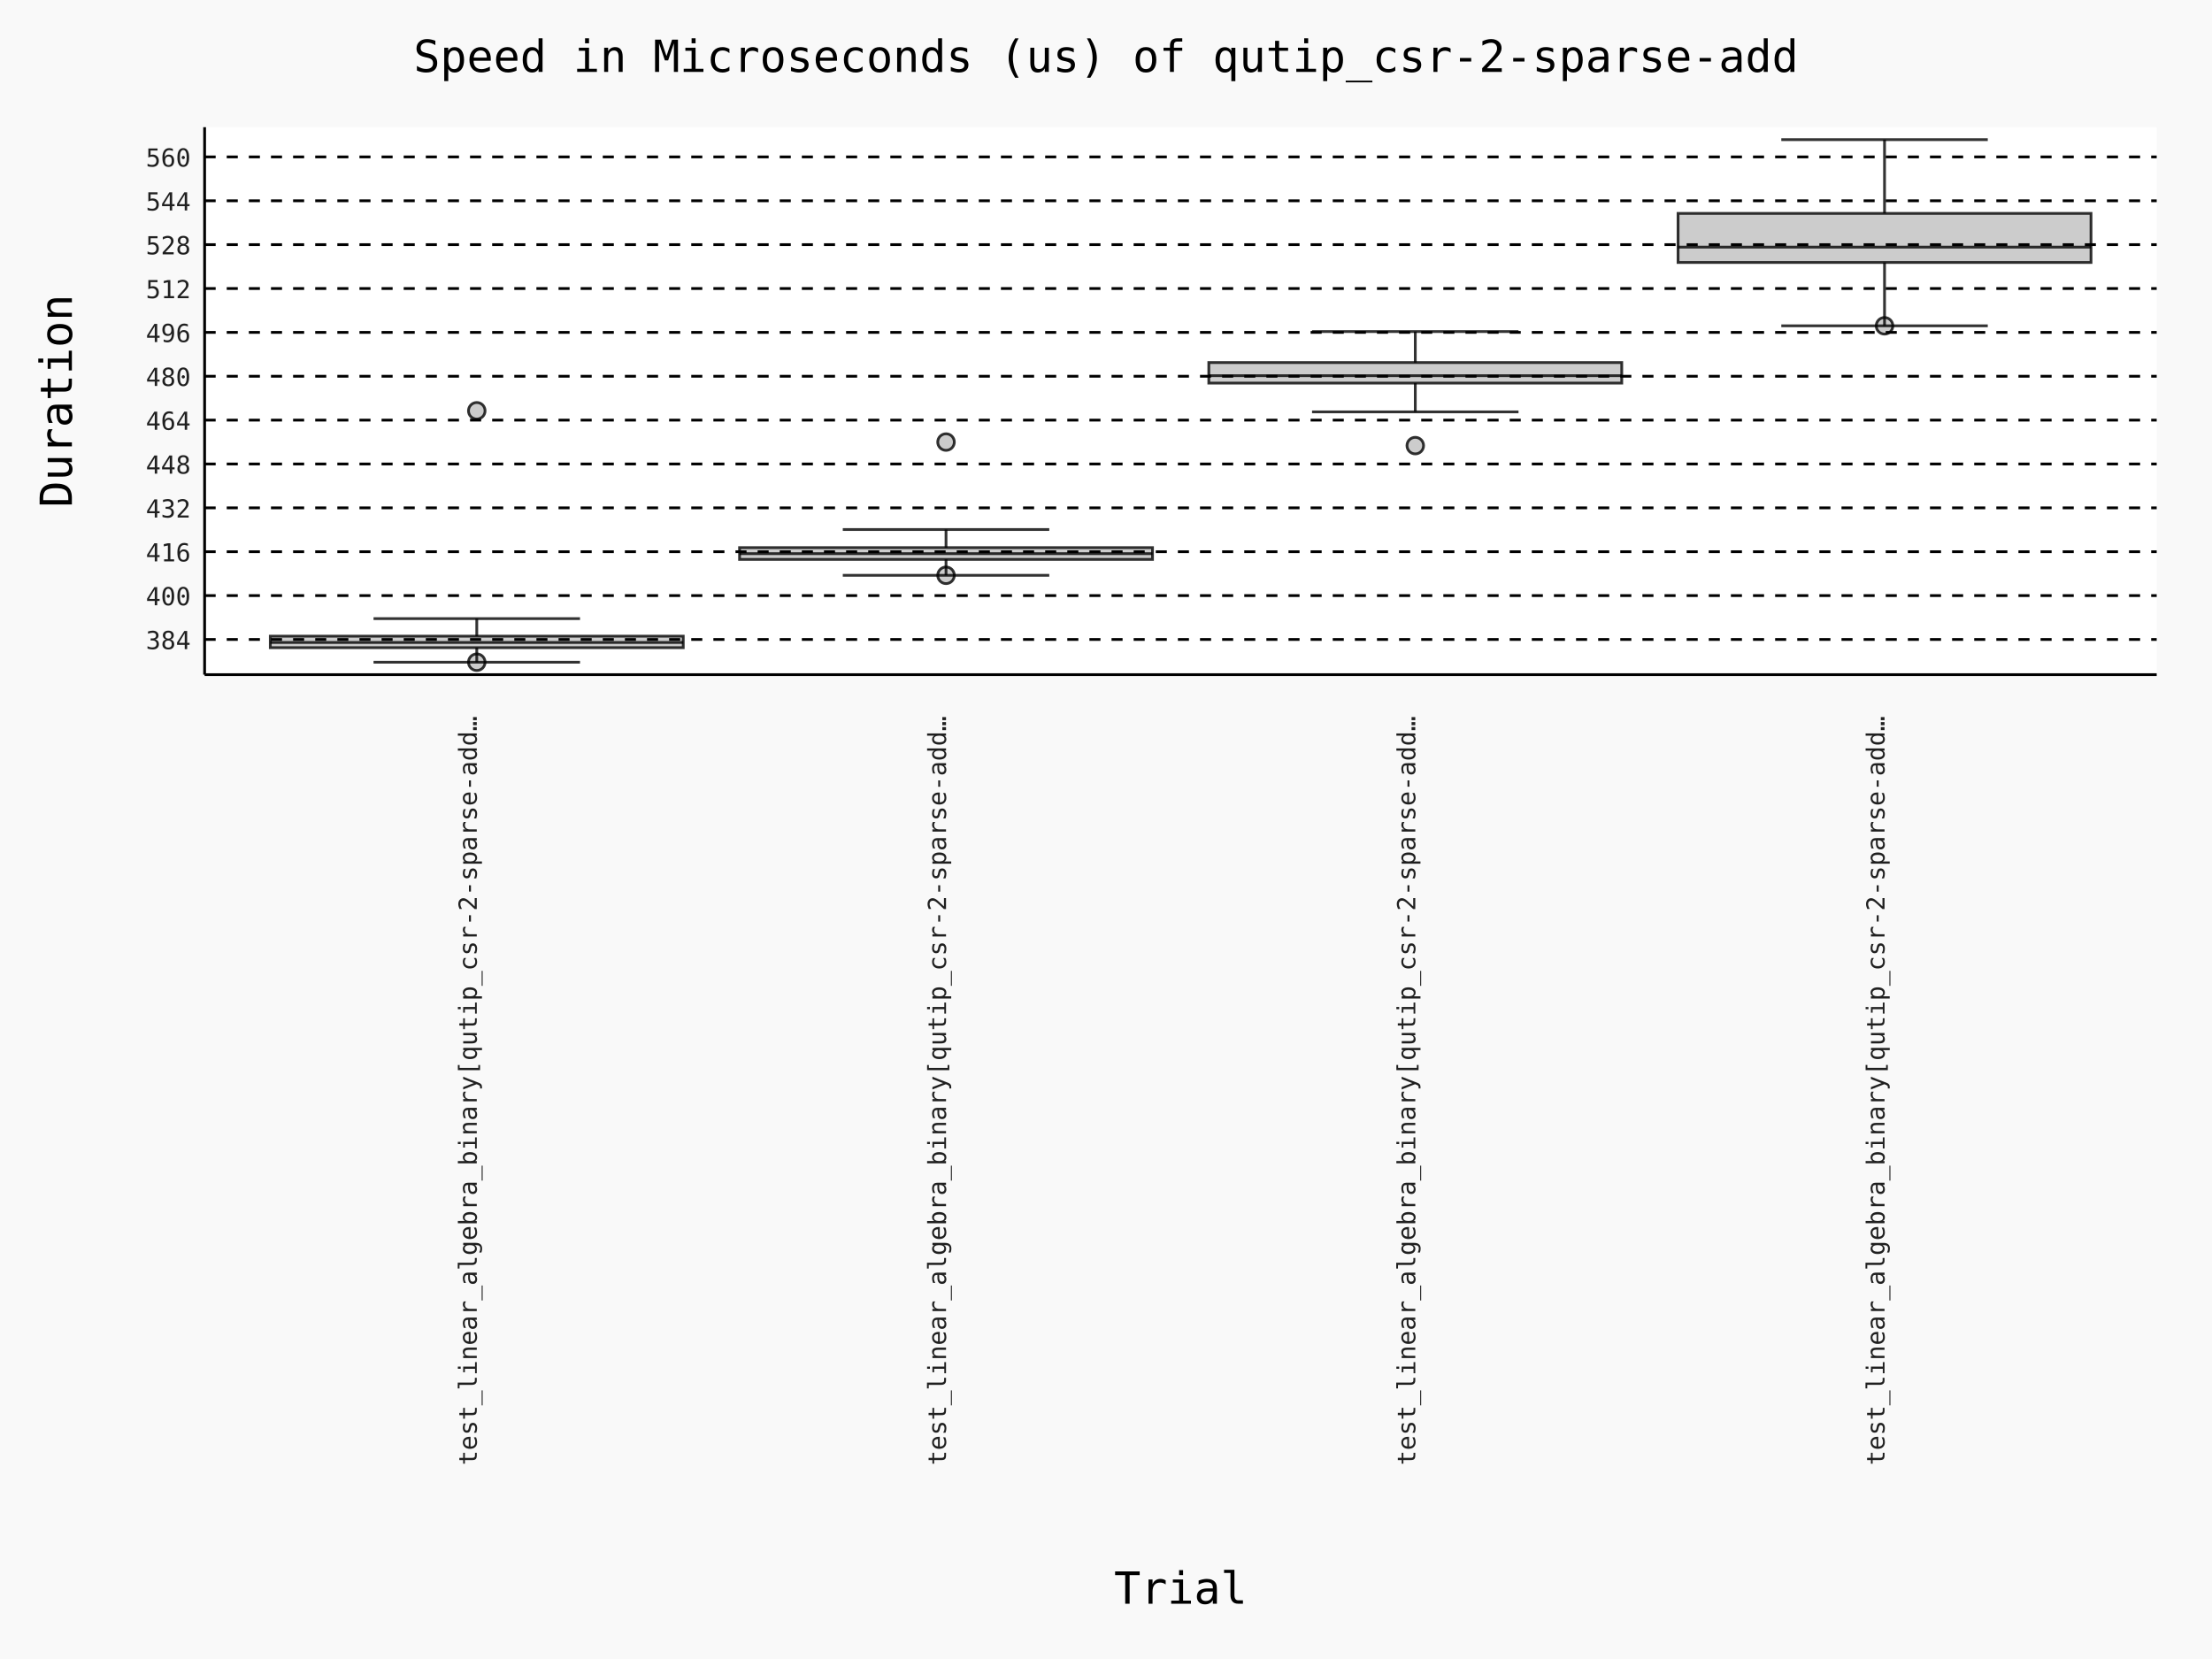
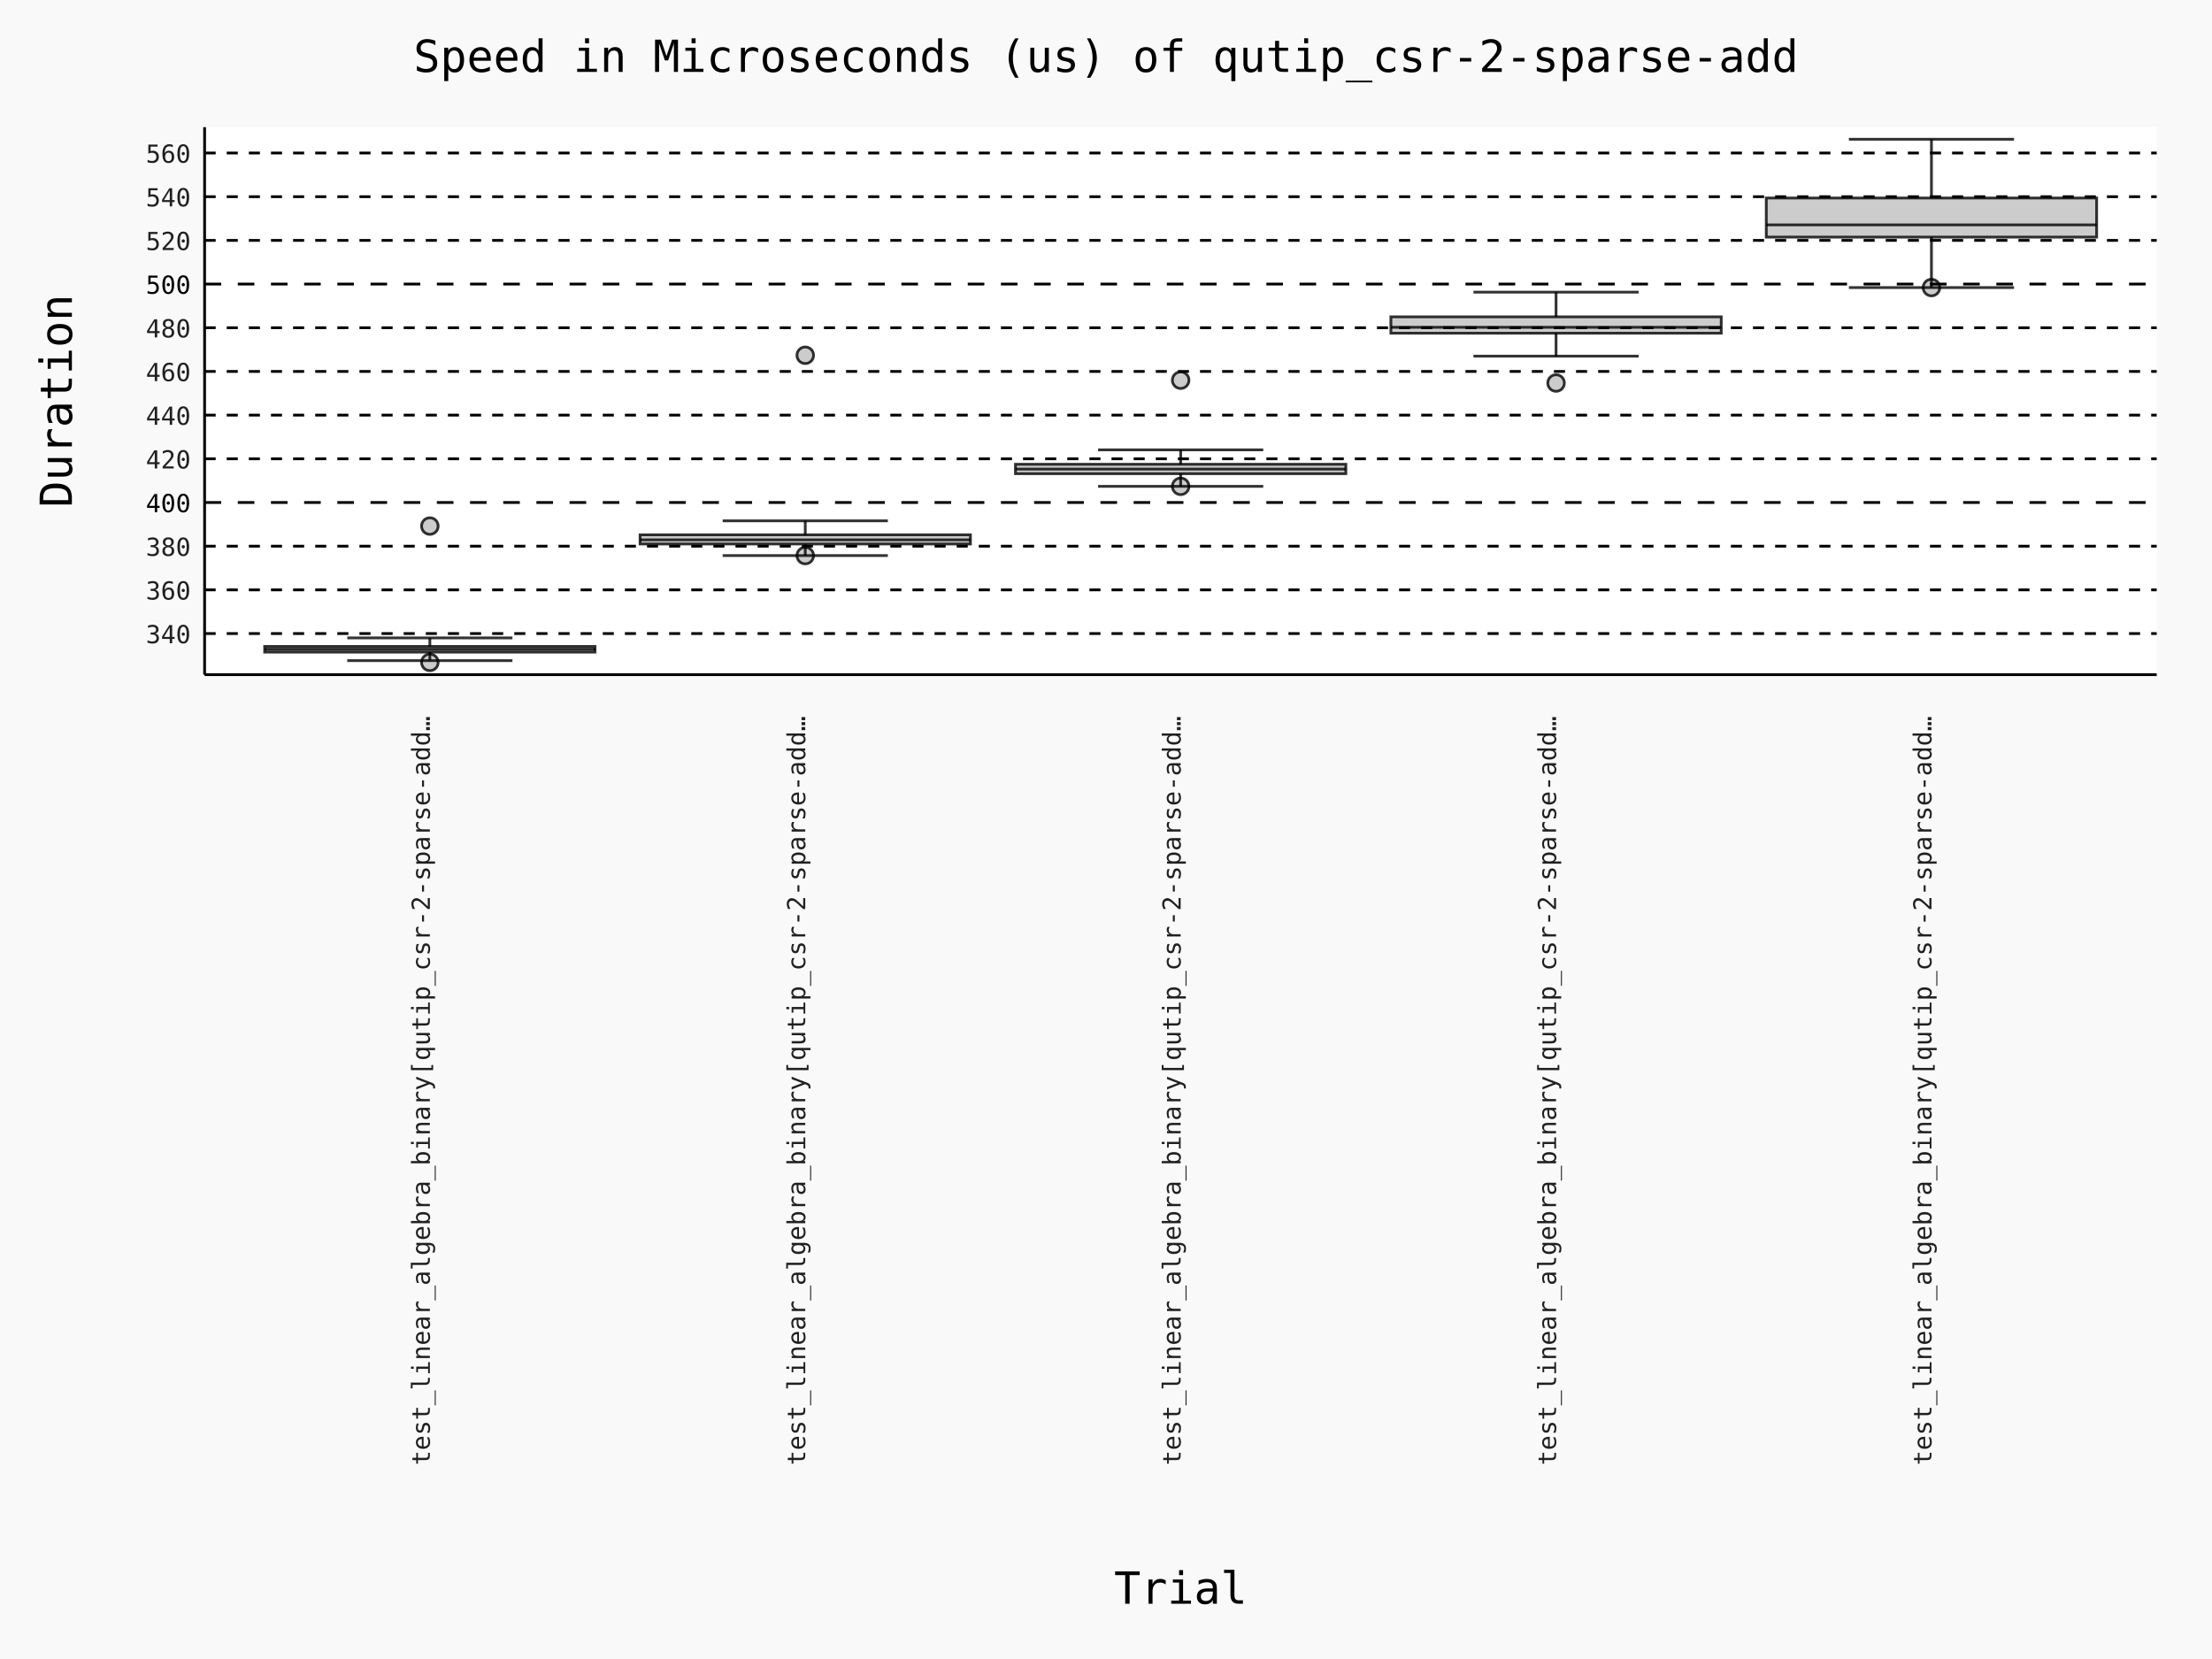
- <svg xmlns="http://www.w3.org/2000/svg" id="chart-ed6ed7a1-5dc1-4bd1-8039-1e79a481fcae" class="pygal-chart" viewBox="0 0 800 600">
+ <svg xmlns="http://www.w3.org/2000/svg" id="chart-67e3d52d-fc0d-46cf-bc72-284a0d3dae7b" class="pygal-chart" viewBox="0 0 800 600">
  <defs>
-     <style type="text/css">#chart-ed6ed7a1-5dc1-4bd1-8039-1e79a481fcae{-webkit-user-select:none;-webkit-font-smoothing:antialiased;font-family:Consolas,"Deja Vu Sans Mono","Bitstream Vera Sans Mono","Courier New",monospace}#chart-ed6ed7a1-5dc1-4bd1-8039-1e79a481fcae .title{font-family:Consolas,"Deja Vu Sans Mono","Bitstream Vera Sans Mono","Courier New",monospace;font-size:16px}#chart-ed6ed7a1-5dc1-4bd1-8039-1e79a481fcae .legends .legend text{font-family:Consolas,"Deja Vu Sans Mono","Bitstream Vera Sans Mono","Courier New",monospace;font-size:14px}#chart-ed6ed7a1-5dc1-4bd1-8039-1e79a481fcae .axis text{font-family:Consolas,"Deja Vu Sans Mono","Bitstream Vera Sans Mono","Courier New",monospace;font-size:10px}#chart-ed6ed7a1-5dc1-4bd1-8039-1e79a481fcae .axis text.major{font-family:Consolas,"Deja Vu Sans Mono","Bitstream Vera Sans Mono","Courier New",monospace;font-size:10px}#chart-ed6ed7a1-5dc1-4bd1-8039-1e79a481fcae .text-overlay text.value{font-family:Consolas,"Deja Vu Sans Mono","Bitstream Vera Sans Mono","Courier New",monospace;font-size:16px}#chart-ed6ed7a1-5dc1-4bd1-8039-1e79a481fcae .text-overlay text.label{font-family:Consolas,"Deja Vu Sans Mono","Bitstream Vera Sans Mono","Courier New",monospace;font-size:10px}#chart-ed6ed7a1-5dc1-4bd1-8039-1e79a481fcae .tooltip{font-family:Consolas,"Deja Vu Sans Mono","Bitstream Vera Sans Mono","Courier New",monospace;font-size:14px}#chart-ed6ed7a1-5dc1-4bd1-8039-1e79a481fcae text.no_data{font-family:Consolas,"Deja Vu Sans Mono","Bitstream Vera Sans Mono","Courier New",monospace;font-size:64px}
- #chart-ed6ed7a1-5dc1-4bd1-8039-1e79a481fcae{background-color:rgba(249,249,249,1)}#chart-ed6ed7a1-5dc1-4bd1-8039-1e79a481fcae path,#chart-ed6ed7a1-5dc1-4bd1-8039-1e79a481fcae line,#chart-ed6ed7a1-5dc1-4bd1-8039-1e79a481fcae rect,#chart-ed6ed7a1-5dc1-4bd1-8039-1e79a481fcae circle{-webkit-transition:150ms;-moz-transition:150ms;transition:150ms}#chart-ed6ed7a1-5dc1-4bd1-8039-1e79a481fcae .graph &gt; .background{fill:rgba(249,249,249,1)}#chart-ed6ed7a1-5dc1-4bd1-8039-1e79a481fcae .plot &gt; .background{fill:rgba(255,255,255,1)}#chart-ed6ed7a1-5dc1-4bd1-8039-1e79a481fcae .graph{fill:rgba(0,0,0,.87)}#chart-ed6ed7a1-5dc1-4bd1-8039-1e79a481fcae text.no_data{fill:rgba(0,0,0,1)}#chart-ed6ed7a1-5dc1-4bd1-8039-1e79a481fcae .title{fill:rgba(0,0,0,1)}#chart-ed6ed7a1-5dc1-4bd1-8039-1e79a481fcae .legends .legend text{fill:rgba(0,0,0,.87)}#chart-ed6ed7a1-5dc1-4bd1-8039-1e79a481fcae .legends .legend:hover text{fill:rgba(0,0,0,1)}#chart-ed6ed7a1-5dc1-4bd1-8039-1e79a481fcae .axis .line{stroke:rgba(0,0,0,1)}#chart-ed6ed7a1-5dc1-4bd1-8039-1e79a481fcae .axis .guide.line{stroke:rgba(0,0,0,.54)}#chart-ed6ed7a1-5dc1-4bd1-8039-1e79a481fcae .axis .major.line{stroke:rgba(0,0,0,.87)}#chart-ed6ed7a1-5dc1-4bd1-8039-1e79a481fcae .axis text.major{fill:rgba(0,0,0,1)}#chart-ed6ed7a1-5dc1-4bd1-8039-1e79a481fcae .axis.y .guides:hover .guide.line,#chart-ed6ed7a1-5dc1-4bd1-8039-1e79a481fcae .line-graph .axis.x .guides:hover .guide.line,#chart-ed6ed7a1-5dc1-4bd1-8039-1e79a481fcae .stackedline-graph .axis.x .guides:hover .guide.line,#chart-ed6ed7a1-5dc1-4bd1-8039-1e79a481fcae .xy-graph .axis.x .guides:hover .guide.line{stroke:rgba(0,0,0,1)}#chart-ed6ed7a1-5dc1-4bd1-8039-1e79a481fcae .axis .guides:hover text{fill:rgba(0,0,0,1)}#chart-ed6ed7a1-5dc1-4bd1-8039-1e79a481fcae .reactive{fill-opacity:.7;stroke-opacity:.8;stroke-width:1}#chart-ed6ed7a1-5dc1-4bd1-8039-1e79a481fcae .ci{stroke:rgba(0,0,0,.87)}#chart-ed6ed7a1-5dc1-4bd1-8039-1e79a481fcae .reactive.active,#chart-ed6ed7a1-5dc1-4bd1-8039-1e79a481fcae .active .reactive{fill-opacity:.8;stroke-opacity:.9;stroke-width:4}#chart-ed6ed7a1-5dc1-4bd1-8039-1e79a481fcae .ci .reactive.active{stroke-width:1.5}#chart-ed6ed7a1-5dc1-4bd1-8039-1e79a481fcae .series text{fill:rgba(0,0,0,1)}#chart-ed6ed7a1-5dc1-4bd1-8039-1e79a481fcae .tooltip rect{fill:rgba(255,255,255,1);stroke:rgba(0,0,0,1);-webkit-transition:opacity 150ms;-moz-transition:opacity 150ms;transition:opacity 150ms}#chart-ed6ed7a1-5dc1-4bd1-8039-1e79a481fcae .tooltip .label{fill:rgba(0,0,0,.87)}#chart-ed6ed7a1-5dc1-4bd1-8039-1e79a481fcae .tooltip .label{fill:rgba(0,0,0,.87)}#chart-ed6ed7a1-5dc1-4bd1-8039-1e79a481fcae .tooltip .legend{font-size:.8em;fill:rgba(0,0,0,.54)}#chart-ed6ed7a1-5dc1-4bd1-8039-1e79a481fcae .tooltip .x_label{font-size:.6em;fill:rgba(0,0,0,1)}#chart-ed6ed7a1-5dc1-4bd1-8039-1e79a481fcae .tooltip .xlink{font-size:.5em;text-decoration:underline}#chart-ed6ed7a1-5dc1-4bd1-8039-1e79a481fcae .tooltip .value{font-size:1.5em}#chart-ed6ed7a1-5dc1-4bd1-8039-1e79a481fcae .bound{font-size:.5em}#chart-ed6ed7a1-5dc1-4bd1-8039-1e79a481fcae .max-value{font-size:.75em;fill:rgba(0,0,0,.54)}#chart-ed6ed7a1-5dc1-4bd1-8039-1e79a481fcae .map-element{fill:rgba(255,255,255,1);stroke:rgba(0,0,0,.54) !important}#chart-ed6ed7a1-5dc1-4bd1-8039-1e79a481fcae .map-element .reactive{fill-opacity:inherit;stroke-opacity:inherit}#chart-ed6ed7a1-5dc1-4bd1-8039-1e79a481fcae .color-0,#chart-ed6ed7a1-5dc1-4bd1-8039-1e79a481fcae .color-0 a:visited{stroke:#000000;fill:#000000}#chart-ed6ed7a1-5dc1-4bd1-8039-1e79a481fcae .color-1,#chart-ed6ed7a1-5dc1-4bd1-8039-1e79a481fcae .color-1 a:visited{stroke:#000000;fill:#000000}#chart-ed6ed7a1-5dc1-4bd1-8039-1e79a481fcae .color-2,#chart-ed6ed7a1-5dc1-4bd1-8039-1e79a481fcae .color-2 a:visited{stroke:#000000;fill:#000000}#chart-ed6ed7a1-5dc1-4bd1-8039-1e79a481fcae .color-3,#chart-ed6ed7a1-5dc1-4bd1-8039-1e79a481fcae .color-3 a:visited{stroke:#000000;fill:#000000}#chart-ed6ed7a1-5dc1-4bd1-8039-1e79a481fcae .text-overlay .color-0 text{fill:white}#chart-ed6ed7a1-5dc1-4bd1-8039-1e79a481fcae .text-overlay .color-1 text{fill:white}#chart-ed6ed7a1-5dc1-4bd1-8039-1e79a481fcae .text-overlay .color-2 text{fill:white}#chart-ed6ed7a1-5dc1-4bd1-8039-1e79a481fcae .text-overlay .color-3 text{fill:white}
- #chart-ed6ed7a1-5dc1-4bd1-8039-1e79a481fcae text.no_data{text-anchor:middle}#chart-ed6ed7a1-5dc1-4bd1-8039-1e79a481fcae .guide.line{fill:none}#chart-ed6ed7a1-5dc1-4bd1-8039-1e79a481fcae .centered{text-anchor:middle}#chart-ed6ed7a1-5dc1-4bd1-8039-1e79a481fcae .title{text-anchor:middle}#chart-ed6ed7a1-5dc1-4bd1-8039-1e79a481fcae .legends .legend text{fill-opacity:1}#chart-ed6ed7a1-5dc1-4bd1-8039-1e79a481fcae .axis.x text{text-anchor:middle}#chart-ed6ed7a1-5dc1-4bd1-8039-1e79a481fcae .axis.x:not(.web) text[transform]{text-anchor:start}#chart-ed6ed7a1-5dc1-4bd1-8039-1e79a481fcae .axis.x:not(.web) text[transform].backwards{text-anchor:end}#chart-ed6ed7a1-5dc1-4bd1-8039-1e79a481fcae .axis.y text{text-anchor:end}#chart-ed6ed7a1-5dc1-4bd1-8039-1e79a481fcae .axis.y text[transform].backwards{text-anchor:start}#chart-ed6ed7a1-5dc1-4bd1-8039-1e79a481fcae .axis.y2 text{text-anchor:start}#chart-ed6ed7a1-5dc1-4bd1-8039-1e79a481fcae .axis.y2 text[transform].backwards{text-anchor:end}#chart-ed6ed7a1-5dc1-4bd1-8039-1e79a481fcae .axis .guide.line{stroke-dasharray:4,4;stroke:black}#chart-ed6ed7a1-5dc1-4bd1-8039-1e79a481fcae .axis .major.guide.line{stroke-dasharray:6,6;stroke:black}#chart-ed6ed7a1-5dc1-4bd1-8039-1e79a481fcae .horizontal .axis.y .guide.line,#chart-ed6ed7a1-5dc1-4bd1-8039-1e79a481fcae .horizontal .axis.y2 .guide.line,#chart-ed6ed7a1-5dc1-4bd1-8039-1e79a481fcae .vertical .axis.x .guide.line{opacity:0}#chart-ed6ed7a1-5dc1-4bd1-8039-1e79a481fcae .horizontal .axis.always_show .guide.line,#chart-ed6ed7a1-5dc1-4bd1-8039-1e79a481fcae .vertical .axis.always_show .guide.line{opacity:1 !important}#chart-ed6ed7a1-5dc1-4bd1-8039-1e79a481fcae .axis.y .guides:hover .guide.line,#chart-ed6ed7a1-5dc1-4bd1-8039-1e79a481fcae .axis.y2 .guides:hover .guide.line,#chart-ed6ed7a1-5dc1-4bd1-8039-1e79a481fcae .axis.x .guides:hover .guide.line{opacity:1}#chart-ed6ed7a1-5dc1-4bd1-8039-1e79a481fcae .axis .guides:hover text{opacity:1}#chart-ed6ed7a1-5dc1-4bd1-8039-1e79a481fcae .nofill{fill:none}#chart-ed6ed7a1-5dc1-4bd1-8039-1e79a481fcae .subtle-fill{fill-opacity:.2}#chart-ed6ed7a1-5dc1-4bd1-8039-1e79a481fcae .dot{stroke-width:1px;fill-opacity:1;stroke-opacity:1}#chart-ed6ed7a1-5dc1-4bd1-8039-1e79a481fcae .dot.active{stroke-width:5px}#chart-ed6ed7a1-5dc1-4bd1-8039-1e79a481fcae .dot.negative{fill:transparent}#chart-ed6ed7a1-5dc1-4bd1-8039-1e79a481fcae text,#chart-ed6ed7a1-5dc1-4bd1-8039-1e79a481fcae tspan{stroke:none !important}#chart-ed6ed7a1-5dc1-4bd1-8039-1e79a481fcae .series text.active{opacity:1}#chart-ed6ed7a1-5dc1-4bd1-8039-1e79a481fcae .tooltip rect{fill-opacity:.95;stroke-width:.5}#chart-ed6ed7a1-5dc1-4bd1-8039-1e79a481fcae .tooltip text{fill-opacity:1}#chart-ed6ed7a1-5dc1-4bd1-8039-1e79a481fcae .showable{visibility:hidden}#chart-ed6ed7a1-5dc1-4bd1-8039-1e79a481fcae .showable.shown{visibility:visible}#chart-ed6ed7a1-5dc1-4bd1-8039-1e79a481fcae .gauge-background{fill:rgba(229,229,229,1);stroke:none}#chart-ed6ed7a1-5dc1-4bd1-8039-1e79a481fcae .bg-lines{stroke:rgba(249,249,249,1);stroke-width:2px}
+     <style type="text/css">#chart-67e3d52d-fc0d-46cf-bc72-284a0d3dae7b{-webkit-user-select:none;-webkit-font-smoothing:antialiased;font-family:Consolas,"Deja Vu Sans Mono","Bitstream Vera Sans Mono","Courier New",monospace}#chart-67e3d52d-fc0d-46cf-bc72-284a0d3dae7b .title{font-family:Consolas,"Deja Vu Sans Mono","Bitstream Vera Sans Mono","Courier New",monospace;font-size:16px}#chart-67e3d52d-fc0d-46cf-bc72-284a0d3dae7b .legends .legend text{font-family:Consolas,"Deja Vu Sans Mono","Bitstream Vera Sans Mono","Courier New",monospace;font-size:14px}#chart-67e3d52d-fc0d-46cf-bc72-284a0d3dae7b .axis text{font-family:Consolas,"Deja Vu Sans Mono","Bitstream Vera Sans Mono","Courier New",monospace;font-size:10px}#chart-67e3d52d-fc0d-46cf-bc72-284a0d3dae7b .axis text.major{font-family:Consolas,"Deja Vu Sans Mono","Bitstream Vera Sans Mono","Courier New",monospace;font-size:10px}#chart-67e3d52d-fc0d-46cf-bc72-284a0d3dae7b .text-overlay text.value{font-family:Consolas,"Deja Vu Sans Mono","Bitstream Vera Sans Mono","Courier New",monospace;font-size:16px}#chart-67e3d52d-fc0d-46cf-bc72-284a0d3dae7b .text-overlay text.label{font-family:Consolas,"Deja Vu Sans Mono","Bitstream Vera Sans Mono","Courier New",monospace;font-size:10px}#chart-67e3d52d-fc0d-46cf-bc72-284a0d3dae7b .tooltip{font-family:Consolas,"Deja Vu Sans Mono","Bitstream Vera Sans Mono","Courier New",monospace;font-size:14px}#chart-67e3d52d-fc0d-46cf-bc72-284a0d3dae7b text.no_data{font-family:Consolas,"Deja Vu Sans Mono","Bitstream Vera Sans Mono","Courier New",monospace;font-size:64px}
+ #chart-67e3d52d-fc0d-46cf-bc72-284a0d3dae7b{background-color:rgba(249,249,249,1)}#chart-67e3d52d-fc0d-46cf-bc72-284a0d3dae7b path,#chart-67e3d52d-fc0d-46cf-bc72-284a0d3dae7b line,#chart-67e3d52d-fc0d-46cf-bc72-284a0d3dae7b rect,#chart-67e3d52d-fc0d-46cf-bc72-284a0d3dae7b circle{-webkit-transition:150ms;-moz-transition:150ms;transition:150ms}#chart-67e3d52d-fc0d-46cf-bc72-284a0d3dae7b .graph &gt; .background{fill:rgba(249,249,249,1)}#chart-67e3d52d-fc0d-46cf-bc72-284a0d3dae7b .plot &gt; .background{fill:rgba(255,255,255,1)}#chart-67e3d52d-fc0d-46cf-bc72-284a0d3dae7b .graph{fill:rgba(0,0,0,.87)}#chart-67e3d52d-fc0d-46cf-bc72-284a0d3dae7b text.no_data{fill:rgba(0,0,0,1)}#chart-67e3d52d-fc0d-46cf-bc72-284a0d3dae7b .title{fill:rgba(0,0,0,1)}#chart-67e3d52d-fc0d-46cf-bc72-284a0d3dae7b .legends .legend text{fill:rgba(0,0,0,.87)}#chart-67e3d52d-fc0d-46cf-bc72-284a0d3dae7b .legends .legend:hover text{fill:rgba(0,0,0,1)}#chart-67e3d52d-fc0d-46cf-bc72-284a0d3dae7b .axis .line{stroke:rgba(0,0,0,1)}#chart-67e3d52d-fc0d-46cf-bc72-284a0d3dae7b .axis .guide.line{stroke:rgba(0,0,0,.54)}#chart-67e3d52d-fc0d-46cf-bc72-284a0d3dae7b .axis .major.line{stroke:rgba(0,0,0,.87)}#chart-67e3d52d-fc0d-46cf-bc72-284a0d3dae7b .axis text.major{fill:rgba(0,0,0,1)}#chart-67e3d52d-fc0d-46cf-bc72-284a0d3dae7b .axis.y .guides:hover .guide.line,#chart-67e3d52d-fc0d-46cf-bc72-284a0d3dae7b .line-graph .axis.x .guides:hover .guide.line,#chart-67e3d52d-fc0d-46cf-bc72-284a0d3dae7b .stackedline-graph .axis.x .guides:hover .guide.line,#chart-67e3d52d-fc0d-46cf-bc72-284a0d3dae7b .xy-graph .axis.x .guides:hover .guide.line{stroke:rgba(0,0,0,1)}#chart-67e3d52d-fc0d-46cf-bc72-284a0d3dae7b .axis .guides:hover text{fill:rgba(0,0,0,1)}#chart-67e3d52d-fc0d-46cf-bc72-284a0d3dae7b .reactive{fill-opacity:.7;stroke-opacity:.8;stroke-width:1}#chart-67e3d52d-fc0d-46cf-bc72-284a0d3dae7b .ci{stroke:rgba(0,0,0,.87)}#chart-67e3d52d-fc0d-46cf-bc72-284a0d3dae7b .reactive.active,#chart-67e3d52d-fc0d-46cf-bc72-284a0d3dae7b .active .reactive{fill-opacity:.8;stroke-opacity:.9;stroke-width:4}#chart-67e3d52d-fc0d-46cf-bc72-284a0d3dae7b .ci .reactive.active{stroke-width:1.5}#chart-67e3d52d-fc0d-46cf-bc72-284a0d3dae7b .series text{fill:rgba(0,0,0,1)}#chart-67e3d52d-fc0d-46cf-bc72-284a0d3dae7b .tooltip rect{fill:rgba(255,255,255,1);stroke:rgba(0,0,0,1);-webkit-transition:opacity 150ms;-moz-transition:opacity 150ms;transition:opacity 150ms}#chart-67e3d52d-fc0d-46cf-bc72-284a0d3dae7b .tooltip .label{fill:rgba(0,0,0,.87)}#chart-67e3d52d-fc0d-46cf-bc72-284a0d3dae7b .tooltip .label{fill:rgba(0,0,0,.87)}#chart-67e3d52d-fc0d-46cf-bc72-284a0d3dae7b .tooltip .legend{font-size:.8em;fill:rgba(0,0,0,.54)}#chart-67e3d52d-fc0d-46cf-bc72-284a0d3dae7b .tooltip .x_label{font-size:.6em;fill:rgba(0,0,0,1)}#chart-67e3d52d-fc0d-46cf-bc72-284a0d3dae7b .tooltip .xlink{font-size:.5em;text-decoration:underline}#chart-67e3d52d-fc0d-46cf-bc72-284a0d3dae7b .tooltip .value{font-size:1.5em}#chart-67e3d52d-fc0d-46cf-bc72-284a0d3dae7b .bound{font-size:.5em}#chart-67e3d52d-fc0d-46cf-bc72-284a0d3dae7b .max-value{font-size:.75em;fill:rgba(0,0,0,.54)}#chart-67e3d52d-fc0d-46cf-bc72-284a0d3dae7b .map-element{fill:rgba(255,255,255,1);stroke:rgba(0,0,0,.54) !important}#chart-67e3d52d-fc0d-46cf-bc72-284a0d3dae7b .map-element .reactive{fill-opacity:inherit;stroke-opacity:inherit}#chart-67e3d52d-fc0d-46cf-bc72-284a0d3dae7b .color-0,#chart-67e3d52d-fc0d-46cf-bc72-284a0d3dae7b .color-0 a:visited{stroke:#000000;fill:#000000}#chart-67e3d52d-fc0d-46cf-bc72-284a0d3dae7b .color-1,#chart-67e3d52d-fc0d-46cf-bc72-284a0d3dae7b .color-1 a:visited{stroke:#000000;fill:#000000}#chart-67e3d52d-fc0d-46cf-bc72-284a0d3dae7b .color-2,#chart-67e3d52d-fc0d-46cf-bc72-284a0d3dae7b .color-2 a:visited{stroke:#000000;fill:#000000}#chart-67e3d52d-fc0d-46cf-bc72-284a0d3dae7b .color-3,#chart-67e3d52d-fc0d-46cf-bc72-284a0d3dae7b .color-3 a:visited{stroke:#000000;fill:#000000}#chart-67e3d52d-fc0d-46cf-bc72-284a0d3dae7b .color-4,#chart-67e3d52d-fc0d-46cf-bc72-284a0d3dae7b .color-4 a:visited{stroke:#000000;fill:#000000}#chart-67e3d52d-fc0d-46cf-bc72-284a0d3dae7b .text-overlay .color-0 text{fill:white}#chart-67e3d52d-fc0d-46cf-bc72-284a0d3dae7b .text-overlay .color-1 text{fill:white}#chart-67e3d52d-fc0d-46cf-bc72-284a0d3dae7b .text-overlay .color-2 text{fill:white}#chart-67e3d52d-fc0d-46cf-bc72-284a0d3dae7b .text-overlay .color-3 text{fill:white}#chart-67e3d52d-fc0d-46cf-bc72-284a0d3dae7b .text-overlay .color-4 text{fill:white}
+ #chart-67e3d52d-fc0d-46cf-bc72-284a0d3dae7b text.no_data{text-anchor:middle}#chart-67e3d52d-fc0d-46cf-bc72-284a0d3dae7b .guide.line{fill:none}#chart-67e3d52d-fc0d-46cf-bc72-284a0d3dae7b .centered{text-anchor:middle}#chart-67e3d52d-fc0d-46cf-bc72-284a0d3dae7b .title{text-anchor:middle}#chart-67e3d52d-fc0d-46cf-bc72-284a0d3dae7b .legends .legend text{fill-opacity:1}#chart-67e3d52d-fc0d-46cf-bc72-284a0d3dae7b .axis.x text{text-anchor:middle}#chart-67e3d52d-fc0d-46cf-bc72-284a0d3dae7b .axis.x:not(.web) text[transform]{text-anchor:start}#chart-67e3d52d-fc0d-46cf-bc72-284a0d3dae7b .axis.x:not(.web) text[transform].backwards{text-anchor:end}#chart-67e3d52d-fc0d-46cf-bc72-284a0d3dae7b .axis.y text{text-anchor:end}#chart-67e3d52d-fc0d-46cf-bc72-284a0d3dae7b .axis.y text[transform].backwards{text-anchor:start}#chart-67e3d52d-fc0d-46cf-bc72-284a0d3dae7b .axis.y2 text{text-anchor:start}#chart-67e3d52d-fc0d-46cf-bc72-284a0d3dae7b .axis.y2 text[transform].backwards{text-anchor:end}#chart-67e3d52d-fc0d-46cf-bc72-284a0d3dae7b .axis .guide.line{stroke-dasharray:4,4;stroke:black}#chart-67e3d52d-fc0d-46cf-bc72-284a0d3dae7b .axis .major.guide.line{stroke-dasharray:6,6;stroke:black}#chart-67e3d52d-fc0d-46cf-bc72-284a0d3dae7b .horizontal .axis.y .guide.line,#chart-67e3d52d-fc0d-46cf-bc72-284a0d3dae7b .horizontal .axis.y2 .guide.line,#chart-67e3d52d-fc0d-46cf-bc72-284a0d3dae7b .vertical .axis.x .guide.line{opacity:0}#chart-67e3d52d-fc0d-46cf-bc72-284a0d3dae7b .horizontal .axis.always_show .guide.line,#chart-67e3d52d-fc0d-46cf-bc72-284a0d3dae7b .vertical .axis.always_show .guide.line{opacity:1 !important}#chart-67e3d52d-fc0d-46cf-bc72-284a0d3dae7b .axis.y .guides:hover .guide.line,#chart-67e3d52d-fc0d-46cf-bc72-284a0d3dae7b .axis.y2 .guides:hover .guide.line,#chart-67e3d52d-fc0d-46cf-bc72-284a0d3dae7b .axis.x .guides:hover .guide.line{opacity:1}#chart-67e3d52d-fc0d-46cf-bc72-284a0d3dae7b .axis .guides:hover text{opacity:1}#chart-67e3d52d-fc0d-46cf-bc72-284a0d3dae7b .nofill{fill:none}#chart-67e3d52d-fc0d-46cf-bc72-284a0d3dae7b .subtle-fill{fill-opacity:.2}#chart-67e3d52d-fc0d-46cf-bc72-284a0d3dae7b .dot{stroke-width:1px;fill-opacity:1;stroke-opacity:1}#chart-67e3d52d-fc0d-46cf-bc72-284a0d3dae7b .dot.active{stroke-width:5px}#chart-67e3d52d-fc0d-46cf-bc72-284a0d3dae7b .dot.negative{fill:transparent}#chart-67e3d52d-fc0d-46cf-bc72-284a0d3dae7b text,#chart-67e3d52d-fc0d-46cf-bc72-284a0d3dae7b tspan{stroke:none !important}#chart-67e3d52d-fc0d-46cf-bc72-284a0d3dae7b .series text.active{opacity:1}#chart-67e3d52d-fc0d-46cf-bc72-284a0d3dae7b .tooltip rect{fill-opacity:.95;stroke-width:.5}#chart-67e3d52d-fc0d-46cf-bc72-284a0d3dae7b .tooltip text{fill-opacity:1}#chart-67e3d52d-fc0d-46cf-bc72-284a0d3dae7b .showable{visibility:hidden}#chart-67e3d52d-fc0d-46cf-bc72-284a0d3dae7b .showable.shown{visibility:visible}#chart-67e3d52d-fc0d-46cf-bc72-284a0d3dae7b .gauge-background{fill:rgba(229,229,229,1);stroke:none}#chart-67e3d52d-fc0d-46cf-bc72-284a0d3dae7b .bg-lines{stroke:rgba(249,249,249,1);stroke-width:2px}
.tooltip .value{font-size:1em !important}.axis text{font-size:9px !important}</style>
  </defs>
  <g class="graph custombox-graph vertical">
    <rect x="0" y="0" width="800" height="600" class="background" />
    <g transform="translate(74, 46)" class="plot">
      <rect x="0" y="0" width="706.0" height="198.0" class="background" />
      <g class="axis y always_show">
        <path d="M0 198 h706" class="line" />
        <g class="guides">
-           <path d="M0 185.268 h706" class="guide line" />
-           <text x="-5" y="188.768" class="">384</text>
+           <path d="M0 183.133 h706" class="guide line" />
+           <text x="-5" y="186.633" class="">340</text>
        </g>
        <g class="guides">
-           <path d="M0 169.403 h706" class="guide line" />
-           <text x="-5" y="172.903" class="">400</text>
+           <path d="M0 167.333 h706" class="guide line" />
+           <text x="-5" y="170.833" class="">360</text>
        </g>
        <g class="guides">
-           <path d="M0 153.537 h706" class="guide line" />
-           <text x="-5" y="157.037" class="">416</text>
+           <path d="M0 151.534 h706" class="guide line" />
+           <text x="-5" y="155.034" class="">380</text>
        </g>
        <g class="guides">
-           <path d="M0 137.672 h706" class="guide line" />
-           <text x="-5" y="141.172" class="">432</text>
+           <path d="M0 135.734 h706" class="major guide line" />
+           <text x="-5" y="139.234" class="major">400</text>
        </g>
        <g class="guides">
-           <path d="M0 121.806 h706" class="guide line" />
-           <text x="-5" y="125.306" class="">448</text>
+           <path d="M0 119.934 h706" class="guide line" />
+           <text x="-5" y="123.434" class="">420</text>
        </g>
        <g class="guides">
-           <path d="M0 105.941 h706" class="guide line" />
-           <text x="-5" y="109.441" class="">464</text>
+           <path d="M0 104.135 h706" class="guide line" />
+           <text x="-5" y="107.635" class="">440</text>
        </g>
        <g class="guides">
-           <path d="M0 90.076 h706" class="guide line" />
-           <text x="-5" y="93.576" class="">480</text>
+           <path d="M0 88.335 h706" class="guide line" />
+           <text x="-5" y="91.835" class="">460</text>
        </g>
        <g class="guides">
-           <path d="M0 74.21 h706" class="guide line" />
-           <text x="-5" y="77.71" class="">496</text>
+           <path d="M0 72.536 h706" class="guide line" />
+           <text x="-5" y="76.036" class="">480</text>
        </g>
        <g class="guides">
-           <path d="M0 58.345 h706" class="guide line" />
-           <text x="-5" y="61.845" class="">512</text>
+           <path d="M0 56.736 h706" class="major guide line" />
+           <text x="-5" y="60.236" class="major">500</text>
        </g>
        <g class="guides">
-           <path d="M0 42.48 h706" class="guide line" />
-           <text x="-5" y="45.98" class="">528</text>
+           <path d="M0 40.937 h706" class="guide line" />
+           <text x="-5" y="44.437" class="">520</text>
        </g>
        <g class="guides">
-           <path d="M0 26.614 h706" class="guide line" />
-           <text x="-5" y="30.114" class="">544</text>
+           <path d="M0 25.137 h706" class="guide line" />
+           <text x="-5" y="28.637" class="">540</text>
        </g>
        <g class="guides">
-           <path d="M0 10.749 h706" class="guide line" />
-           <text x="-5" y="14.249" class="">560</text>
+           <path d="M0 9.338 h706" class="guide line" />
+           <text x="-5" y="12.838" class="">560</text>
        </g>
      </g>
      <g class="axis x">
        <path d="M0 0 v198" class="line" />
        <g class="guides">
-           <path d="M98.433 0 v198" class="guide line" />
-           <text x="98.433" y="213.0" class="backwards" transform="rotate(270 98.43269 213)">test_linear_algebra_binary[qutip_csr-2-sparse-add…</text>
+           <path d="M81.462 0 v198" class="guide line" />
+           <text x="81.462" y="213.0" class="backwards" transform="rotate(270 81.46154 213)">test_linear_algebra_binary[qutip_csr-2-sparse-add…</text>
        </g>
        <g class="guides">
-           <path d="M268.144 0 v198" class="guide line" />
-           <text x="268.144" y="213.0" class="backwards" transform="rotate(270 268.1442 213)">test_linear_algebra_binary[qutip_csr-2-sparse-add…</text>
+           <path d="M217.231 0 v198" class="guide line" />
+           <text x="217.231" y="213.0" class="backwards" transform="rotate(270 217.2308 213)">test_linear_algebra_binary[qutip_csr-2-sparse-add…</text>
        </g>
        <g class="guides">
-           <path d="M437.856 0 v198" class="guide line" />
-           <text x="437.856" y="213.0" class="backwards" transform="rotate(270 437.8558 213)">test_linear_algebra_binary[qutip_csr-2-sparse-add…</text>
+           <path d="M353 0 v198" class="guide line" />
+           <text x="353.0" y="213.0" class="backwards" transform="rotate(270 353 213)">test_linear_algebra_binary[qutip_csr-2-sparse-add…</text>
        </g>
        <g class="guides">
-           <path d="M607.567 0 v198" class="guide line" />
-           <text x="607.567" y="213.0" class="backwards" transform="rotate(270 607.5673 213)">test_linear_algebra_binary[qutip_csr-2-sparse-add…</text>
+           <path d="M488.769 0 v198" class="guide line" />
+           <text x="488.769" y="213.0" class="backwards" transform="rotate(270 488.7692 213)">test_linear_algebra_binary[qutip_csr-2-sparse-add…</text>
+         </g>
+         <g class="guides">
+           <path d="M624.538 0 v198" class="guide line" />
+           <text x="624.538" y="213.0" class="backwards" transform="rotate(270 624.5385 213)">test_linear_algebra_binary[qutip_csr-2-sparse-add…</text>
        </g>
      </g>
      <g class="series serie-0 color-0">
        <g class="boxes">
          <g class="box">
-             <path stroke-width="3" d="M61.096 193.497 L135.769 193.497" class="reactive tooltip-trigger" />
-             <path stroke-width="3" d="M23.76 186.358 L173.106 186.358" class="reactive tooltip-trigger" />
-             <path stroke-width="3" d="M61.096 177.731 L135.769 177.731" class="reactive tooltip-trigger" />
-             <path stroke-width="2" d="M98.433 193.497 L98.433 188.242" class="reactive tooltip-trigger" />
-             <path stroke-width="2" d="M98.433 177.731 L98.433 184.077" class="reactive tooltip-trigger" />
-             <rect x="23.76" y="184.077" height="4.165" width="149.346" class="subtle-fill reactive tooltip-trigger" />
-             <circle cx="98.433" cy="193.497" r="3" class="subtle-fill reactive tooltip-trigger" />
-             <circle cx="98.433" cy="102.569" r="3" class="subtle-fill reactive tooltip-trigger" />
+             <path stroke-width="3" d="M51.592 192.923 L111.331 192.923" class="reactive tooltip-trigger" />
+             <path stroke-width="3" d="M21.723 188.815 L141.2 188.815" class="reactive tooltip-trigger" />
+             <path stroke-width="3" d="M51.592 184.707 L111.331 184.707" class="reactive tooltip-trigger" />
+             <path stroke-width="2" d="M81.462 192.923 L81.462 189.843" class="reactive tooltip-trigger" />
+             <path stroke-width="2" d="M81.462 184.707 L81.462 187.789" class="reactive tooltip-trigger" />
+             <rect x="21.723" y="187.789" height="2.054" width="119.477" class="subtle-fill reactive tooltip-trigger" />
+             <circle cx="81.462" cy="193.555" r="3" class="subtle-fill reactive tooltip-trigger" />
+             <circle cx="81.462" cy="144.259" r="3" class="subtle-fill reactive tooltip-trigger" />
          </g>
        </g>
      </g>
      <g class="series serie-1 color-1">
        <g class="boxes">
          <g class="box">
-             <path stroke-width="3" d="M230.808 162.069 L305.481 162.069" class="reactive tooltip-trigger" />
-             <path stroke-width="3" d="M193.471 154.235 L342.817 154.235" class="reactive tooltip-trigger" />
-             <path stroke-width="3" d="M230.808 145.509 L305.481 145.509" class="reactive tooltip-trigger" />
-             <path stroke-width="2" d="M268.144 162.069 L268.144 156.318" class="reactive tooltip-trigger" />
-             <path stroke-width="2" d="M268.144 145.509 L268.144 152.054" class="reactive tooltip-trigger" />
-             <rect x="193.471" y="152.054" height="4.264" width="149.346" class="subtle-fill reactive tooltip-trigger" />
-             <circle cx="268.144" cy="162.069" r="3" class="subtle-fill reactive tooltip-trigger" />
-             <circle cx="268.144" cy="113.878" r="3" class="subtle-fill reactive tooltip-trigger" />
+             <path stroke-width="3" d="M187.362 154.93 L247.1 154.93" class="reactive tooltip-trigger" />
+             <path stroke-width="3" d="M157.492 149.242 L276.969 149.242" class="reactive tooltip-trigger" />
+             <path stroke-width="3" d="M187.362 142.369 L247.1 142.369" class="reactive tooltip-trigger" />
+             <path stroke-width="2" d="M217.231 154.93 L217.231 150.743" class="reactive tooltip-trigger" />
+             <path stroke-width="2" d="M217.231 142.369 L217.231 147.425" class="reactive tooltip-trigger" />
+             <rect x="157.492" y="147.425" height="3.318" width="119.477" class="subtle-fill reactive tooltip-trigger" />
+             <circle cx="217.231" cy="154.93" r="3" class="subtle-fill reactive tooltip-trigger" />
+             <circle cx="217.231" cy="82.489" r="3" class="subtle-fill reactive tooltip-trigger" />
          </g>
        </g>
      </g>
      <g class="series serie-2 color-2">
        <g class="boxes">
          <g class="box">
-             <path stroke-width="3" d="M400.519 102.963 L475.192 102.963" class="reactive tooltip-trigger" />
-             <path stroke-width="3" d="M363.183 89.874 L512.529 89.874" class="reactive tooltip-trigger" />
-             <path stroke-width="3" d="M400.519 73.91 L475.192 73.91" class="reactive tooltip-trigger" />
-             <path stroke-width="2" d="M437.856 102.963 L437.856 92.552" class="reactive tooltip-trigger" />
-             <path stroke-width="2" d="M437.856 73.91 L437.856 85.115" class="reactive tooltip-trigger" />
-             <rect x="363.183" y="85.115" height="7.437" width="149.346" class="subtle-fill reactive tooltip-trigger" />
-             <circle cx="437.856" cy="115.16" r="3" class="subtle-fill reactive tooltip-trigger" />
-             <circle cx="437.856" cy="-4954.754" r="3" class="subtle-fill reactive tooltip-trigger" />
+             <path stroke-width="3" d="M323.131 129.891 L382.869 129.891" class="reactive tooltip-trigger" />
+             <path stroke-width="3" d="M293.262 123.65 L412.738 123.65" class="reactive tooltip-trigger" />
+             <path stroke-width="3" d="M323.131 116.699 L382.869 116.699" class="reactive tooltip-trigger" />
+             <path stroke-width="2" d="M353 129.891 L353 125.309" class="reactive tooltip-trigger" />
+             <path stroke-width="2" d="M353 116.699 L353 121.913" class="reactive tooltip-trigger" />
+             <rect x="293.262" y="121.913" height="3.397" width="119.477" class="subtle-fill reactive tooltip-trigger" />
+             <circle cx="353.0" cy="129.891" r="3" class="subtle-fill reactive tooltip-trigger" />
+             <circle cx="353.0" cy="91.498" r="3" class="subtle-fill reactive tooltip-trigger" />
          </g>
        </g>
      </g>
      <g class="series serie-3 color-3">
        <g class="boxes">
          <g class="box">
-             <path stroke-width="3" d="M570.231 71.834 L644.904 71.834" class="reactive tooltip-trigger" />
-             <path stroke-width="3" d="M532.894 43.375 L682.24 43.375" class="reactive tooltip-trigger" />
-             <path stroke-width="3" d="M570.231 4.506 L644.904 4.506" class="reactive tooltip-trigger" />
-             <path stroke-width="2" d="M607.567 71.834 L607.567 48.928" class="reactive tooltip-trigger" />
-             <path stroke-width="2" d="M607.567 4.506 L607.567 31.178" class="reactive tooltip-trigger" />
-             <rect x="532.894" y="31.178" height="17.749" width="149.346" class="subtle-fill reactive tooltip-trigger" />
-             <circle cx="607.567" cy="71.834" r="3" class="subtle-fill reactive tooltip-trigger" />
-             <circle cx="607.567" cy="-4707.089" r="3" class="subtle-fill reactive tooltip-trigger" />
+             <path stroke-width="3" d="M458.9 82.803 L518.638 82.803" class="reactive tooltip-trigger" />
+             <path stroke-width="3" d="M429.031 72.375 L548.508 72.375" class="reactive tooltip-trigger" />
+             <path stroke-width="3" d="M458.9 59.657 L518.638 59.657" class="reactive tooltip-trigger" />
+             <path stroke-width="2" d="M488.769 82.803 L488.769 74.508" class="reactive tooltip-trigger" />
+             <path stroke-width="2" d="M488.769 59.657 L488.769 68.583" class="reactive tooltip-trigger" />
+             <rect x="429.031" y="68.583" height="5.925" width="119.477" class="subtle-fill reactive tooltip-trigger" />
+             <circle cx="488.769" cy="92.52" r="3" class="subtle-fill reactive tooltip-trigger" />
+             <circle cx="488.769" cy="-3946.581" r="3" class="subtle-fill reactive tooltip-trigger" />
+           </g>
+         </g>
+       </g>
+       <g class="series serie-4 color-4">
+         <g class="boxes">
+           <g class="box">
+             <path stroke-width="3" d="M594.669 58.003 L654.408 58.003" class="reactive tooltip-trigger" />
+             <path stroke-width="3" d="M564.8 35.33 L684.277 35.33" class="reactive tooltip-trigger" />
+             <path stroke-width="3" d="M594.669 4.364 L654.408 4.364" class="reactive tooltip-trigger" />
+             <path stroke-width="2" d="M624.538 58.003 L624.538 39.754" class="reactive tooltip-trigger" />
+             <path stroke-width="2" d="M624.538 4.364 L624.538 25.613" class="reactive tooltip-trigger" />
+             <rect x="564.8" y="25.613" height="14.141" width="119.477" class="subtle-fill reactive tooltip-trigger" />
+             <circle cx="624.538" cy="58.003" r="3" class="subtle-fill reactive tooltip-trigger" />
+             <circle cx="624.538" cy="-3749.272" r="3" class="subtle-fill reactive tooltip-trigger" />
          </g>
        </g>
      </g>
    </g>
    <g class="titles">
      <text x="400.0" y="26" class="title plot_title">Speed in Microseconds (us) of qutip_csr-2-sparse-add</text>
      <text x="427.0" y="580.0" class="title">Trial</text>
      <text x="0" y="171.0" class="title" transform="rotate(-90 0 145)">Duration</text>
    </g>
    <g transform="translate(74, 46)" class="plot overlay">
      <g class="series serie-0 color-0" />
      <g class="series serie-1 color-1" />
      <g class="series serie-2 color-2" />
      <g class="series serie-3 color-3" />
+       <g class="series serie-4 color-4" />
    </g>
    <g transform="translate(74, 46)" class="plot text-overlay">
      <g class="series serie-0 color-0" />
      <g class="series serie-1 color-1" />
      <g class="series serie-2 color-2" />
      <g class="series serie-3 color-3" />
+       <g class="series serie-4 color-4" />
    </g>
    <g transform="translate(74, 46)" class="plot tooltip-overlay">
      <g transform="translate(0 0)" style="opacity: 0" class="tooltip">
        <rect rx="0" ry="0" width="0" height="0" class="tooltip-box" />
        <g class="text" />
      </g>
    </g>
  </g>
</svg>
